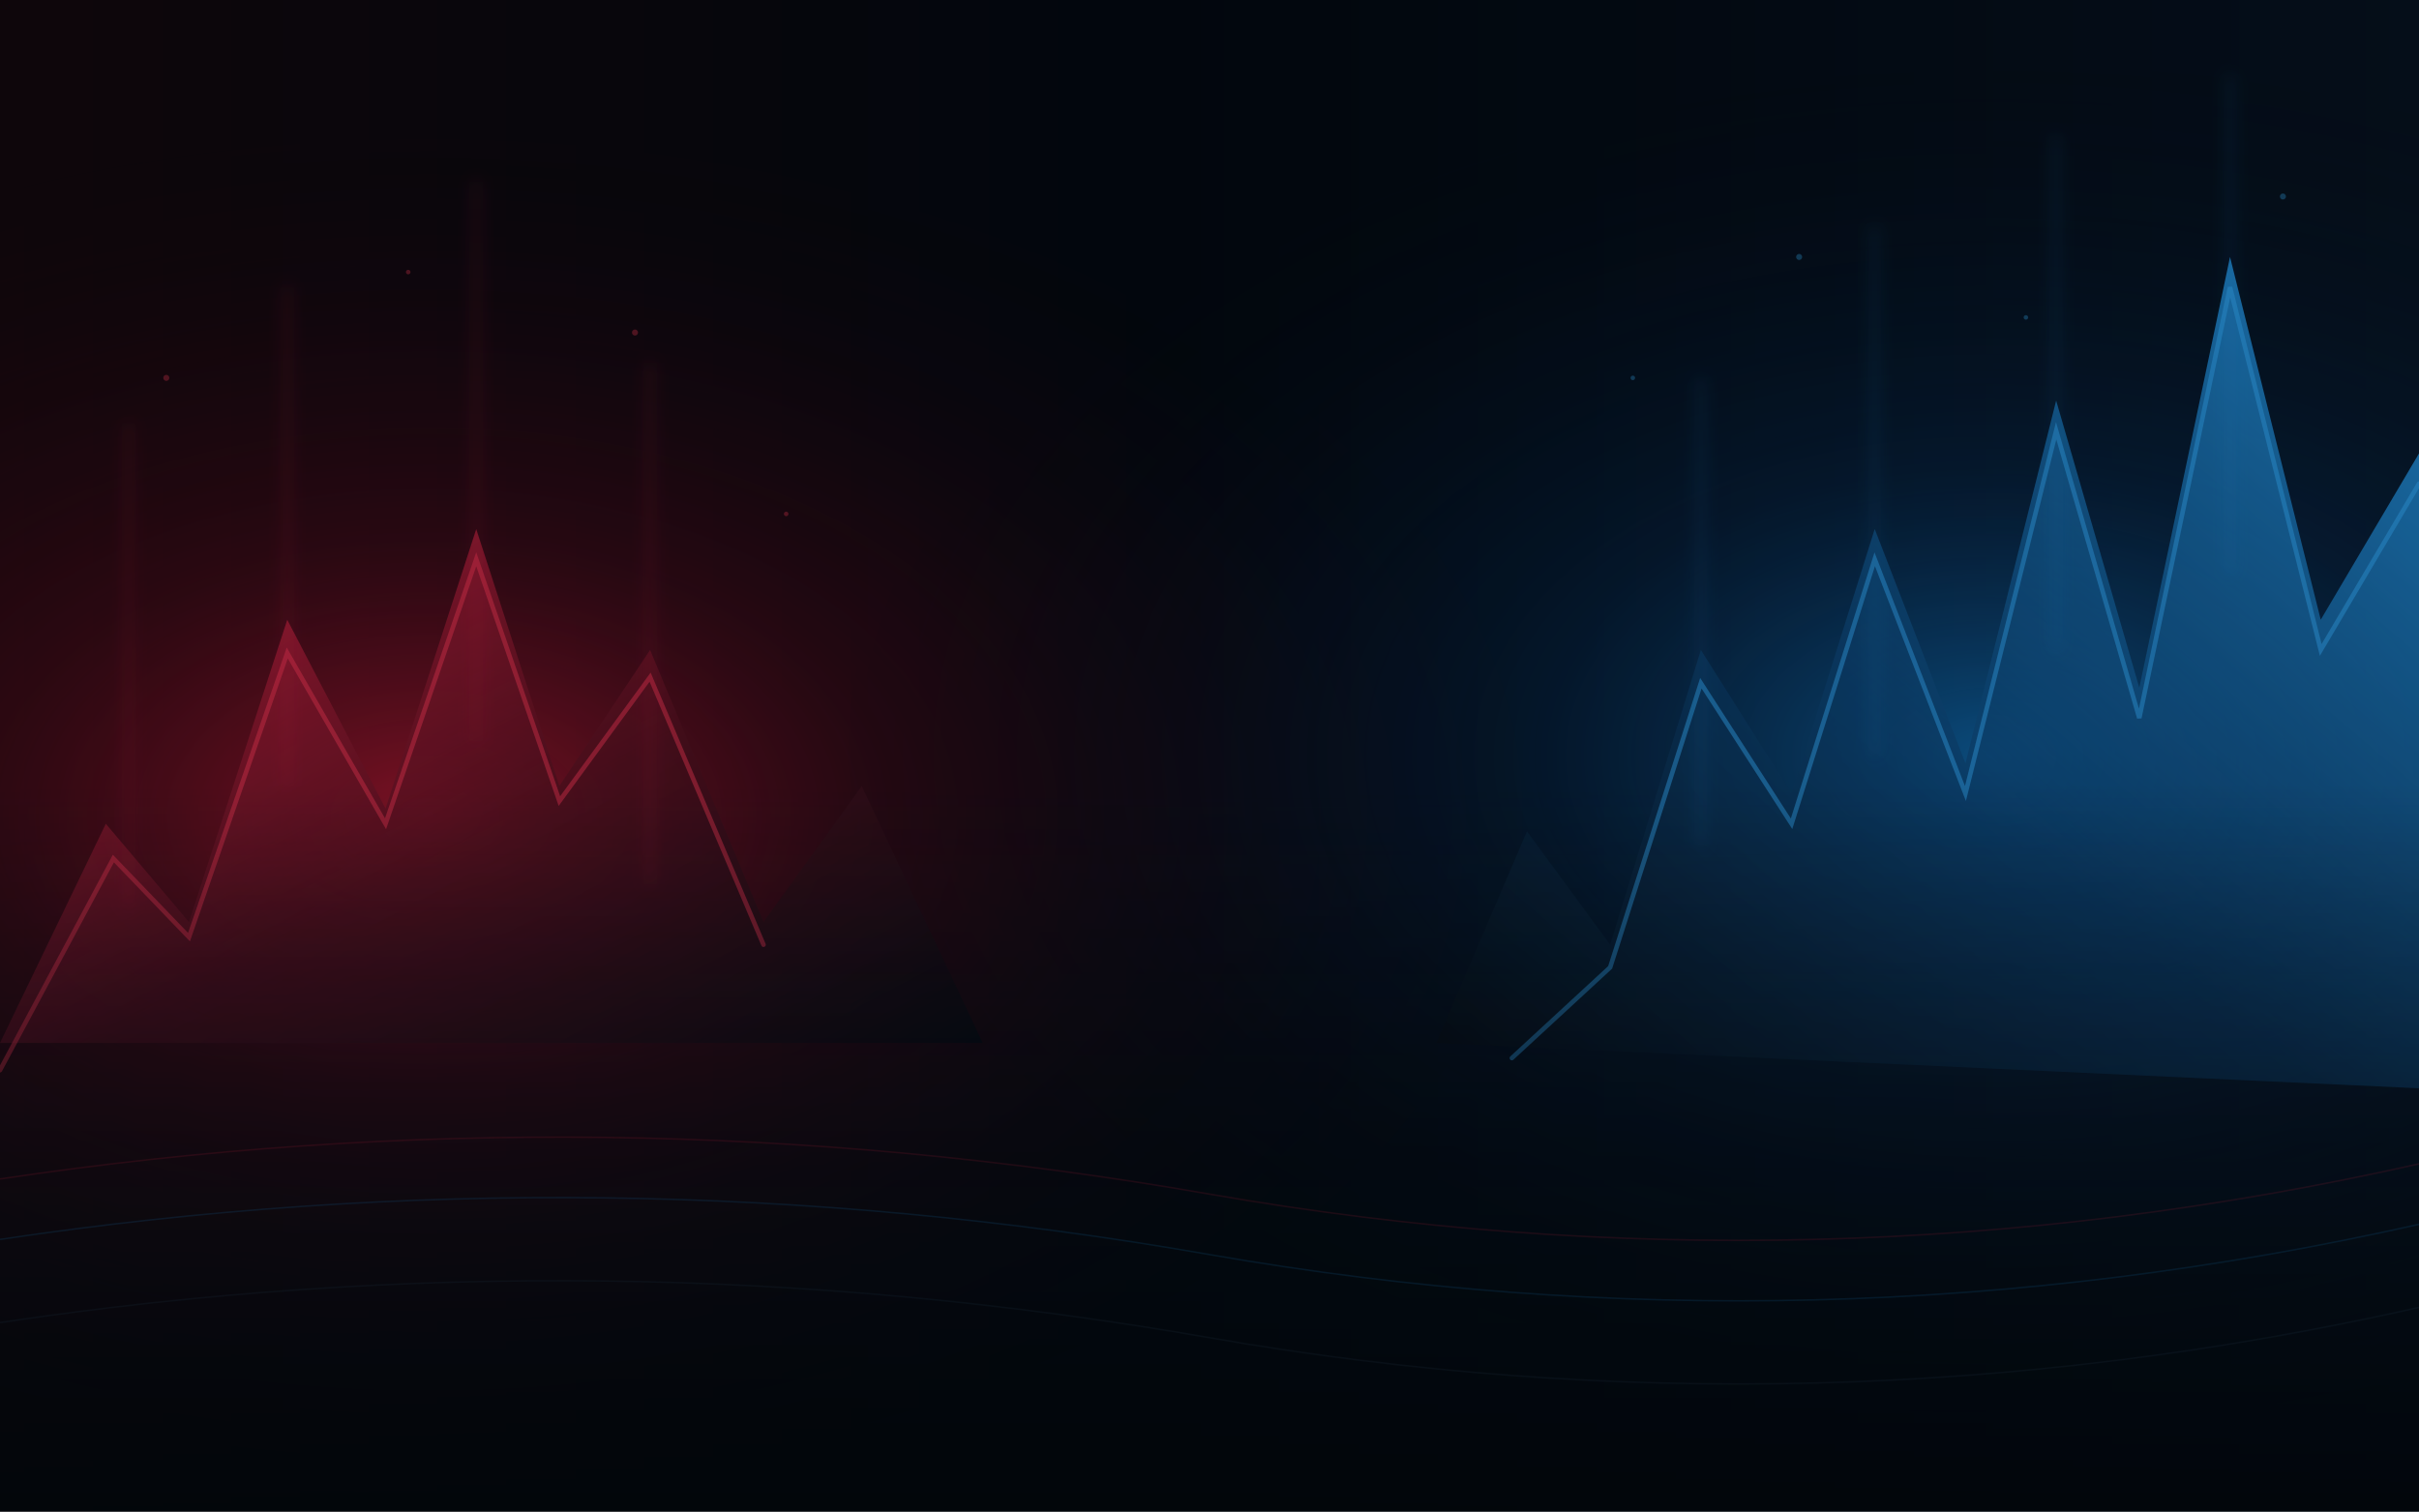
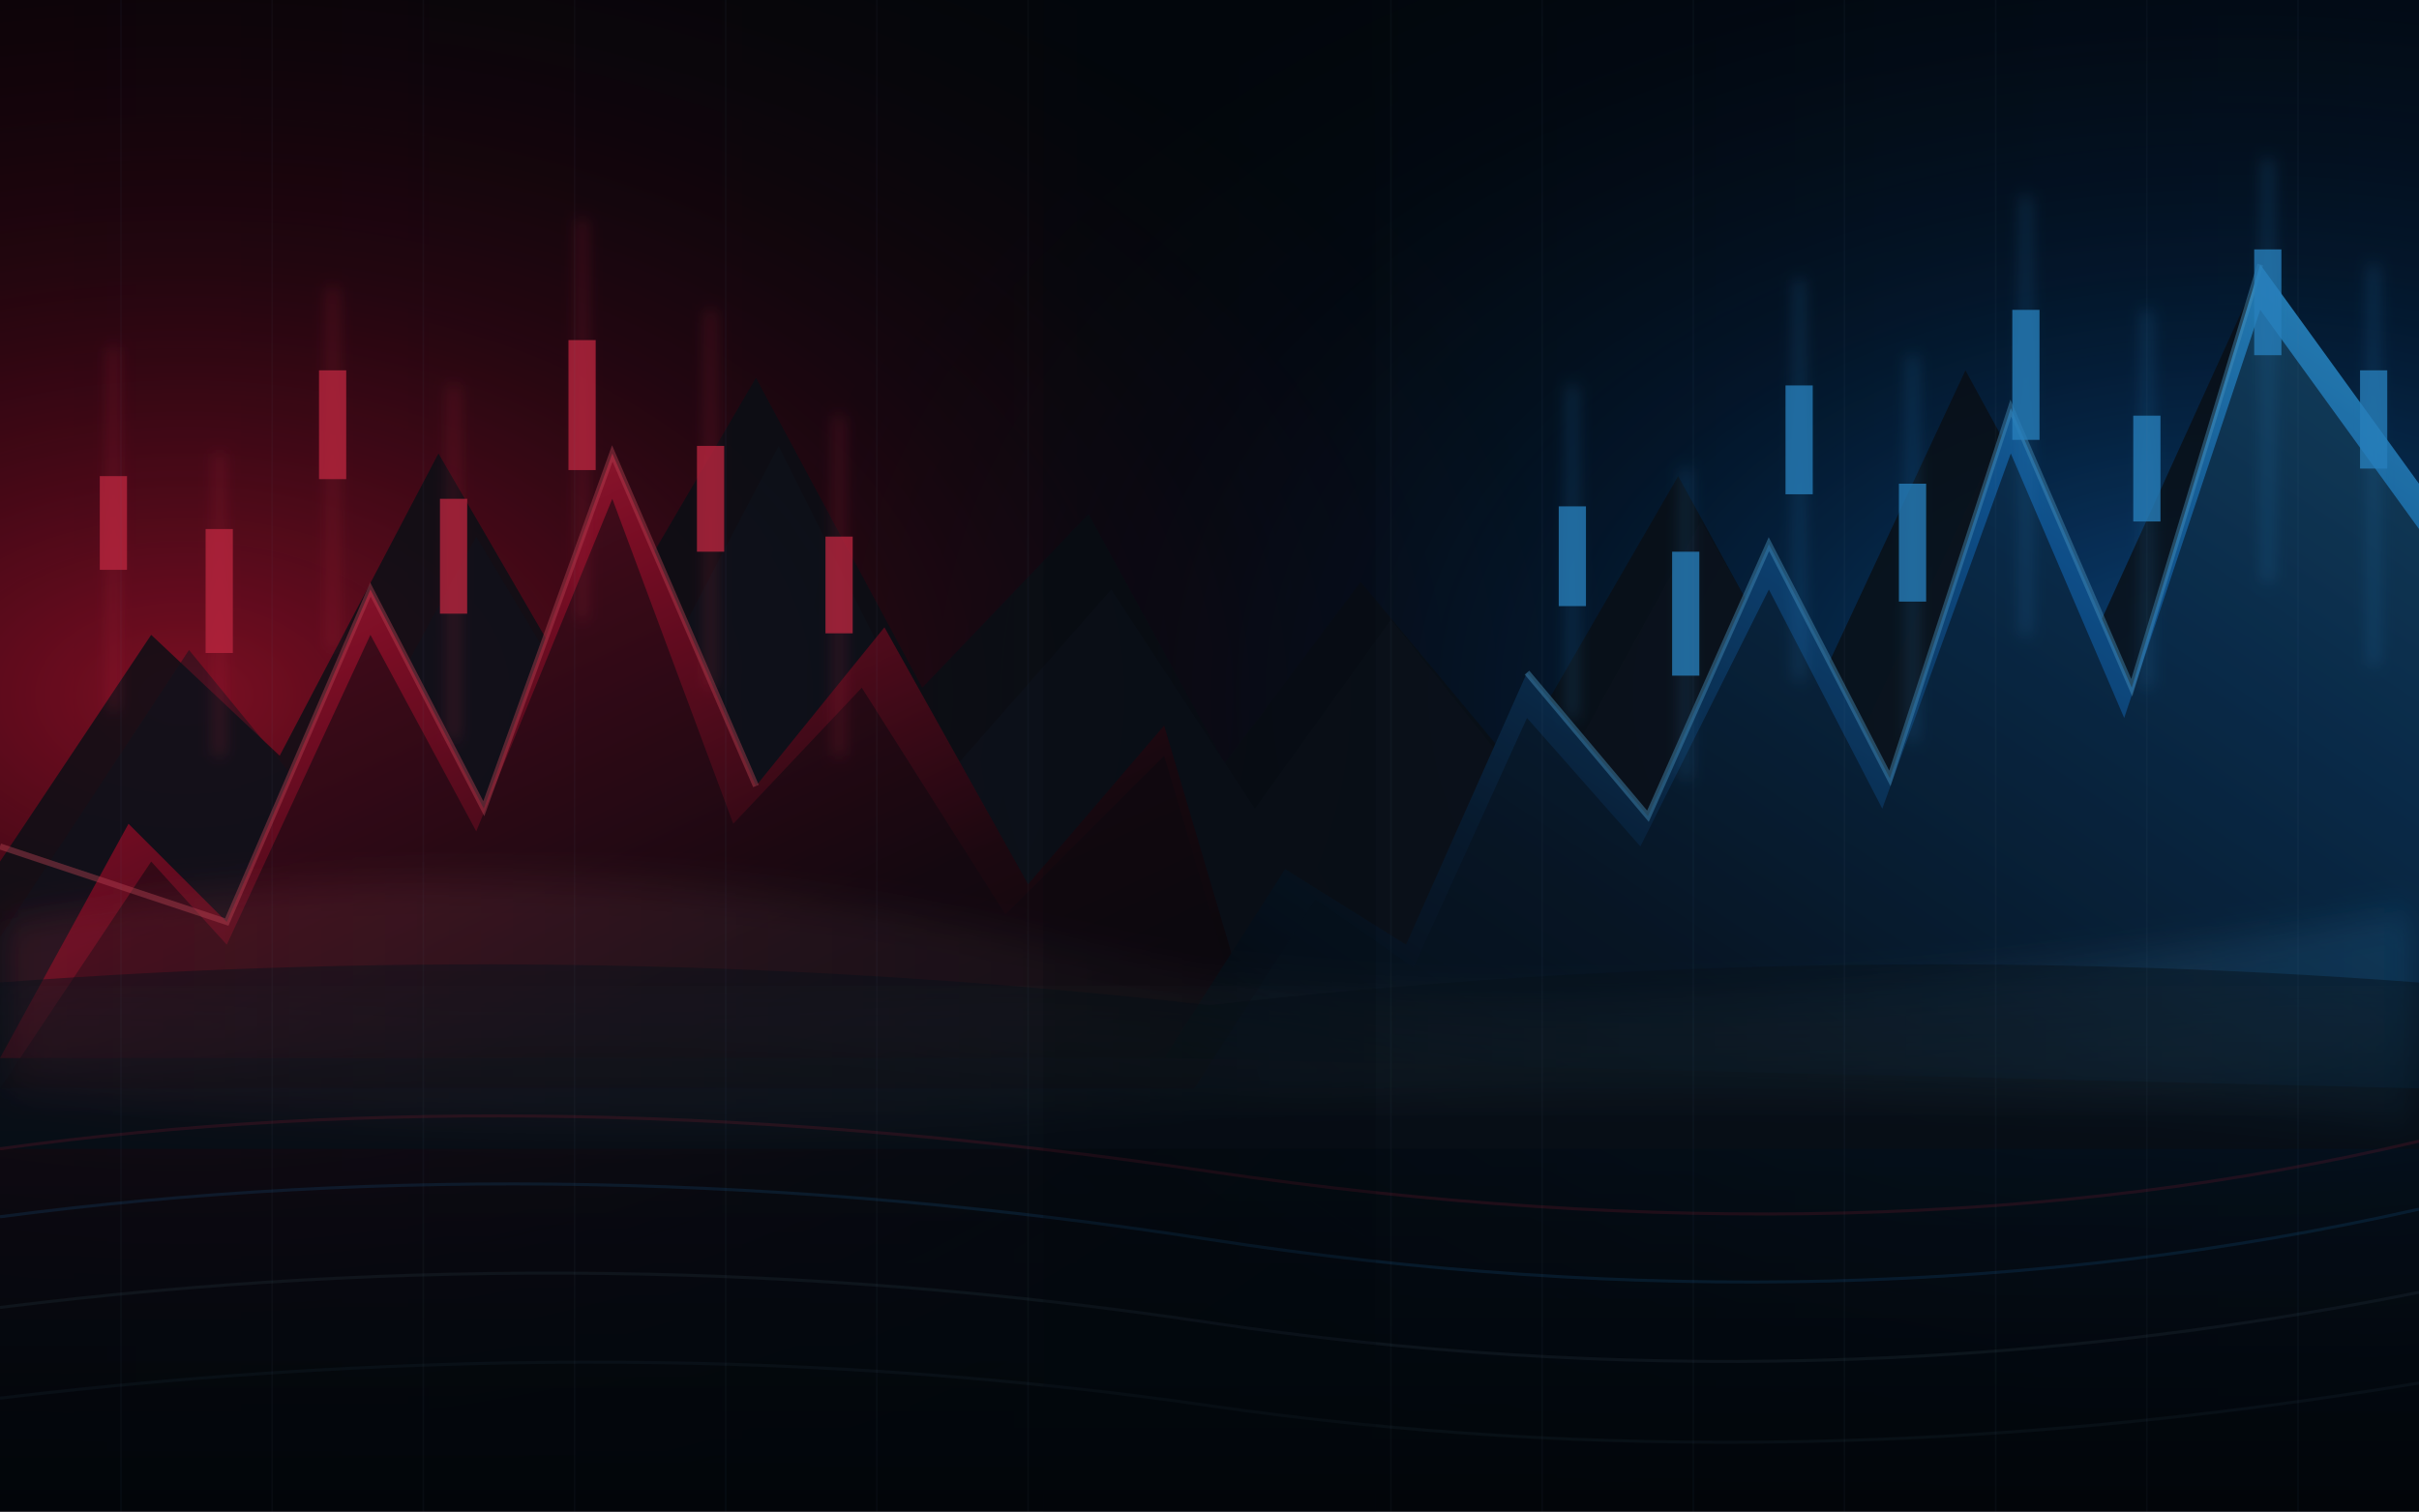
<svg xmlns="http://www.w3.org/2000/svg" viewBox="0 0 1600 1000" preserveAspectRatio="xMidYMid slice">
  <defs>
-     <radialGradient id="r" cx="18%" cy="54%" r="48%">
-       <stop offset="0" stop-color="#ff203f" stop-opacity=".62" />
-       <stop offset=".38" stop-color="#9d1027" stop-opacity=".28" />
+     <linearGradient id="sky" x1="0" y1="0" x2="1" y2="0">
+       <stop stop-color="#090207" />
+       <stop offset=".48" stop-color="#02060c" />
+       <stop offset="1" stop-color="#020914" />
+     </linearGradient>
+     <radialGradient id="redGlow" cx=".08" cy=".46" r=".62">
+       <stop stop-color="#ff193f" stop-opacity=".65" />
+       <stop offset=".45" stop-color="#b40d2f" stop-opacity=".24" />
      <stop offset="1" stop-color="#000" stop-opacity="0" />
    </radialGradient>
-     <radialGradient id="b" cx="82%" cy="50%" r="48%">
-       <stop offset="0" stop-color="#159dff" stop-opacity=".58" />
-       <stop offset=".4" stop-color="#0c4f93" stop-opacity=".24" />
+     <radialGradient id="blueGlow" cx=".92" cy=".46" r=".62">
+       <stop stop-color="#168dff" stop-opacity=".62" />
+       <stop offset=".45" stop-color="#0759a9" stop-opacity=".25" />
      <stop offset="1" stop-color="#000" stop-opacity="0" />
    </radialGradient>
-     <linearGradient id="bg" x1="0" x2="1">
-       <stop stop-color="#13070b" />
-       <stop offset=".48" stop-color="#02070d" />
-       <stop offset="1" stop-color="#06111d" />
+     <linearGradient id="redMountain" x1="0" y1="0" x2="1" y2="1">
+       <stop stop-color="#ff3655" />
+       <stop offset=".32" stop-color="#a60f2e" />
+       <stop offset=".72" stop-color="#250812" />
+       <stop offset="1" stop-color="#05080d" />
    </linearGradient>
-     <linearGradient id="rm" x1="0" y1="0" x2="1" y2="1">
-       <stop stop-color="#ff284c" stop-opacity=".9" />
-       <stop offset=".55" stop-color="#55101e" stop-opacity=".72" />
-       <stop offset="1" stop-color="#070b10" />
+     <linearGradient id="blueMountain" x1="1" y1="0" x2="0" y2="1">
+       <stop stop-color="#38b5ff" />
+       <stop offset=".32" stop-color="#1269b8" />
+       <stop offset=".72" stop-color="#09213b" />
+       <stop offset="1" stop-color="#05080d" />
    </linearGradient>
-     <linearGradient id="bm" x1="1" y1="0" x2="0" y2="1">
-       <stop stop-color="#29aaff" stop-opacity=".9" />
-       <stop offset=".55" stop-color="#0d4779" stop-opacity=".7" />
-       <stop offset="1" stop-color="#070b10" />
+     <linearGradient id="mist" x1="0" y1="0" x2="1" y2="0">
+       <stop stop-color="#ff3152" stop-opacity=".18" />
+       <stop offset=".5" stop-color="#fff" stop-opacity=".03" />
+       <stop offset="1" stop-color="#2caeff" stop-opacity=".18" />
    </linearGradient>
-     <linearGradient id="floor" x1="0" y1="0" x2="0" y2="1">
-       <stop stop-color="#07121b" stop-opacity="0" />
-       <stop offset="1" stop-color="#020509" stop-opacity=".92" />
+     <linearGradient id="water" x1="0" y1="0" x2="0" y2="1">
+       <stop stop-color="#07131e" stop-opacity=".45" />
+       <stop offset="1" stop-color="#010409" />
    </linearGradient>
-     <filter id="g">
+     <filter id="blur12">
+       <feGaussianBlur stdDeviation="12" />
+     </filter>
+     <filter id="blur25">
+       <feGaussianBlur stdDeviation="25" />
+     </filter>
+     <filter id="glow">
      <feGaussianBlur stdDeviation="5" />
    </filter>
  </defs>
-   <rect width="1600" height="1000" fill="url(#bg)" />
-   <rect width="1600" height="1000" fill="url(#r)" />
-   <rect width="1600" height="1000" fill="url(#b)" />
-   <path d="M0 690 70 545 125 610 190 410 255 535 315 350 370 520 430 430 505 610 570 520 650 690Z" fill="url(#rm)" />
-   <path d="M950 690 1010 550 1065 625 1125 430 1185 525 1240 350 1300 505 1360 265 1415 455 1475 170 1535 410 1600 300 1600 720Z" fill="url(#bm)" />
-   <g fill="none" stroke-linecap="round">
-     <path d="M0 708 75 568 125 620 190 432 255 545 315 370 370 530 430 448 505 625" stroke="#ff3857" stroke-opacity=".5" stroke-width="3" />
-     <path d="M1000 700 1065 640 1125 452 1185 545 1240 370 1300 525 1360 285 1415 475 1475 190 1535 430 1600 320" stroke="#36b2ff" stroke-opacity=".52" stroke-width="3" />
+   <rect width="1600" height="1000" fill="url(#sky)" />
+   <rect width="1600" height="1000" fill="url(#redGlow)" />
+   <rect width="1600" height="1000" fill="url(#blueGlow)" />
+   <path d="M0 570 L100 420 185 500 290 300 380 455 500 250 610 455 720 340 810 505 900 385 1000 505 1110 315 1195 470 1300 245 1390 410 1490 190 1600 350 V760 H0Z" fill="#0b1119" opacity=".82" />
+   <path d="M0 620 L125 430 215 540 315 355 405 505 515 295 625 515 735 390 830 535 920 410 1020 535 1125 345 1220 510 1325 285 1410 455 1510 235 1600 360 V760 H0Z" fill="#111823" opacity=".48" />
+   <path d="M0 700 L85 545 150 610 245 390 320 535 405 300 500 520 585 415 680 585 770 480 835 700 Z" fill="url(#redMountain)" />
+   <path d="M0 720 L100 570 150 625 245 420 315 550 405 330 485 545 570 455 665 605 770 500 835 720Z" fill="#130812" opacity=".58" />
+   <path d="M0 560 L150 610 245 390 320 535 405 300 500 520" fill="none" stroke="#ff5b70" stroke-opacity=".42" stroke-width="4" />
+   <path d="M770 700 L850 575 930 625 1010 445 1090 540 1170 360 1250 515 1330 270 1410 455 1495 175 1600 320 V720 Z" fill="url(#blueMountain)" />
+   <path d="M790 720 L870 595 935 640 1010 475 1085 560 1170 390 1245 535 1330 300 1405 475 1495 205 1600 350V720Z" fill="#061525" opacity=".6" />
+   <path d="M1010 445 L1090 540 1170 360 1250 515 1330 270 1410 455 1495 175" fill="none" stroke="#63c7ff" stroke-opacity=".44" stroke-width="4" />
+   <g stroke="#ff3152" stroke-width="3" opacity=".5" filter="url(#glow)">
+     <path d="M75 230V470M145 300V500M220 190V430M300 255V490M385 145V410M470 205V455M555 275V500" />
  </g>
-   <g opacity=".32" filter="url(#g)" stroke="#ff2148" stroke-width="2">
-     <path d="M190 520V190M315 490V120M430 585V240M85 600V280" />
+   <g fill="#ff3152" opacity=".78">
+     <rect x="66" y="315" width="18" height="62" />
+     <rect x="136" y="350" width="18" height="82" />
+     <rect x="211" y="245" width="18" height="72" />
+     <rect x="291" y="330" width="18" height="76" />
+     <rect x="376" y="225" width="18" height="86" />
+     <rect x="461" y="295" width="18" height="70" />
+     <rect x="546" y="355" width="18" height="64" />
  </g>
-   <g opacity=".3" filter="url(#g)" stroke="#1ea7ff" stroke-width="2">
-     <path d="M1125 560V250M1240 500V150M1360 430V90M1475 380V50" />
+   <g stroke="#35adff" stroke-width="3" opacity=".5" filter="url(#glow)">
+     <path d="M1040 255V475M1115 310V515M1190 185V450M1265 235V490M1340 130V420M1420 205V455M1500 105V385M1570 175V440" />
  </g>
-   <g opacity=".35" fill="#ff3a56">
-     <circle cx="110" cy="250" r="2" />
-     <circle cx="270" cy="180" r="1.5" />
-     <circle cx="420" cy="220" r="2" />
-     <circle cx="520" cy="340" r="1.5" />
+   <g fill="#35adff" opacity=".78">
+     <rect x="1031" y="335" width="18" height="66" />
+     <rect x="1106" y="365" width="18" height="82" />
+     <rect x="1181" y="255" width="18" height="72" />
+     <rect x="1256" y="320" width="18" height="78" />
+     <rect x="1331" y="205" width="18" height="86" />
+     <rect x="1411" y="275" width="18" height="70" />
+     <rect x="1491" y="165" width="18" height="70" />
+     <rect x="1561" y="245" width="18" height="65" />
  </g>
-   <g opacity=".35" fill="#39b4ff">
-     <circle cx="1080" cy="250" r="1.5" />
-     <circle cx="1190" cy="170" r="2" />
-     <circle cx="1340" cy="210" r="1.5" />
-     <circle cx="1510" cy="130" r="2" />
+   <path d="M0 610 Q350 545 700 625 T1600 600 L1600 745 Q1220 700 800 735 T0 720Z" fill="url(#mist)" filter="url(#blur12)" />
+   <path d="M0 690 Q420 625 800 700 T1600 665" fill="none" stroke="#d5e5f2" stroke-opacity=".07" stroke-width="55" filter="url(#blur25)" />
+   <path d="M0 650 Q400 620 800 665 Q1200 620 1600 650 V1000 H0Z" fill="url(#water)" />
+   <g opacity=".16" fill="none">
+     <path d="M0 760 Q360 710 800 775 T1600 755" stroke="#ff284d" stroke-width="2" />
+     <path d="M0 805 Q380 755 800 820 T1600 800" stroke="#259fff" stroke-width="2" />
+     <path d="M0 865 Q400 815 800 875 T1600 855" stroke="#557083" stroke-width="2" />
+     <path d="M0 925 Q420 875 800 930 T1600 915" stroke="#315066" stroke-width="2" />
  </g>
-   <rect y="520" width="1600" height="480" fill="url(#floor)" />
-   <g opacity=".14" fill="none">
-     <path d="M0 780Q400 720 800 790T1600 770" stroke="#ff284c" />
-     <path d="M0 820Q400 760 800 830T1600 810" stroke="#1da8ff" />
-     <path d="M0 875Q400 815 800 885T1600 865" stroke="#31566e" />
+   <g stroke="#8eb4cc" stroke-opacity=".055" stroke-width="1">
+     <path d="M80 0V1000M180 0V1000M280 0V1000M380 0V1000M480 0V1000M580 0V1000M680 0V1000" />
+     <path d="M920 0V1000M1020 0V1000M1120 0V1000M1220 0V1000M1320 0V1000M1420 0V1000M1520 0V1000" />
  </g>
-   <rect width="1600" height="1000" fill="#02060b" opacity=".24" />
+   <rect width="1600" height="1000" fill="#02060b" opacity=".28" />
+   <rect x="690" width="220" height="1000" fill="#02060b" opacity=".18" />
</svg>
